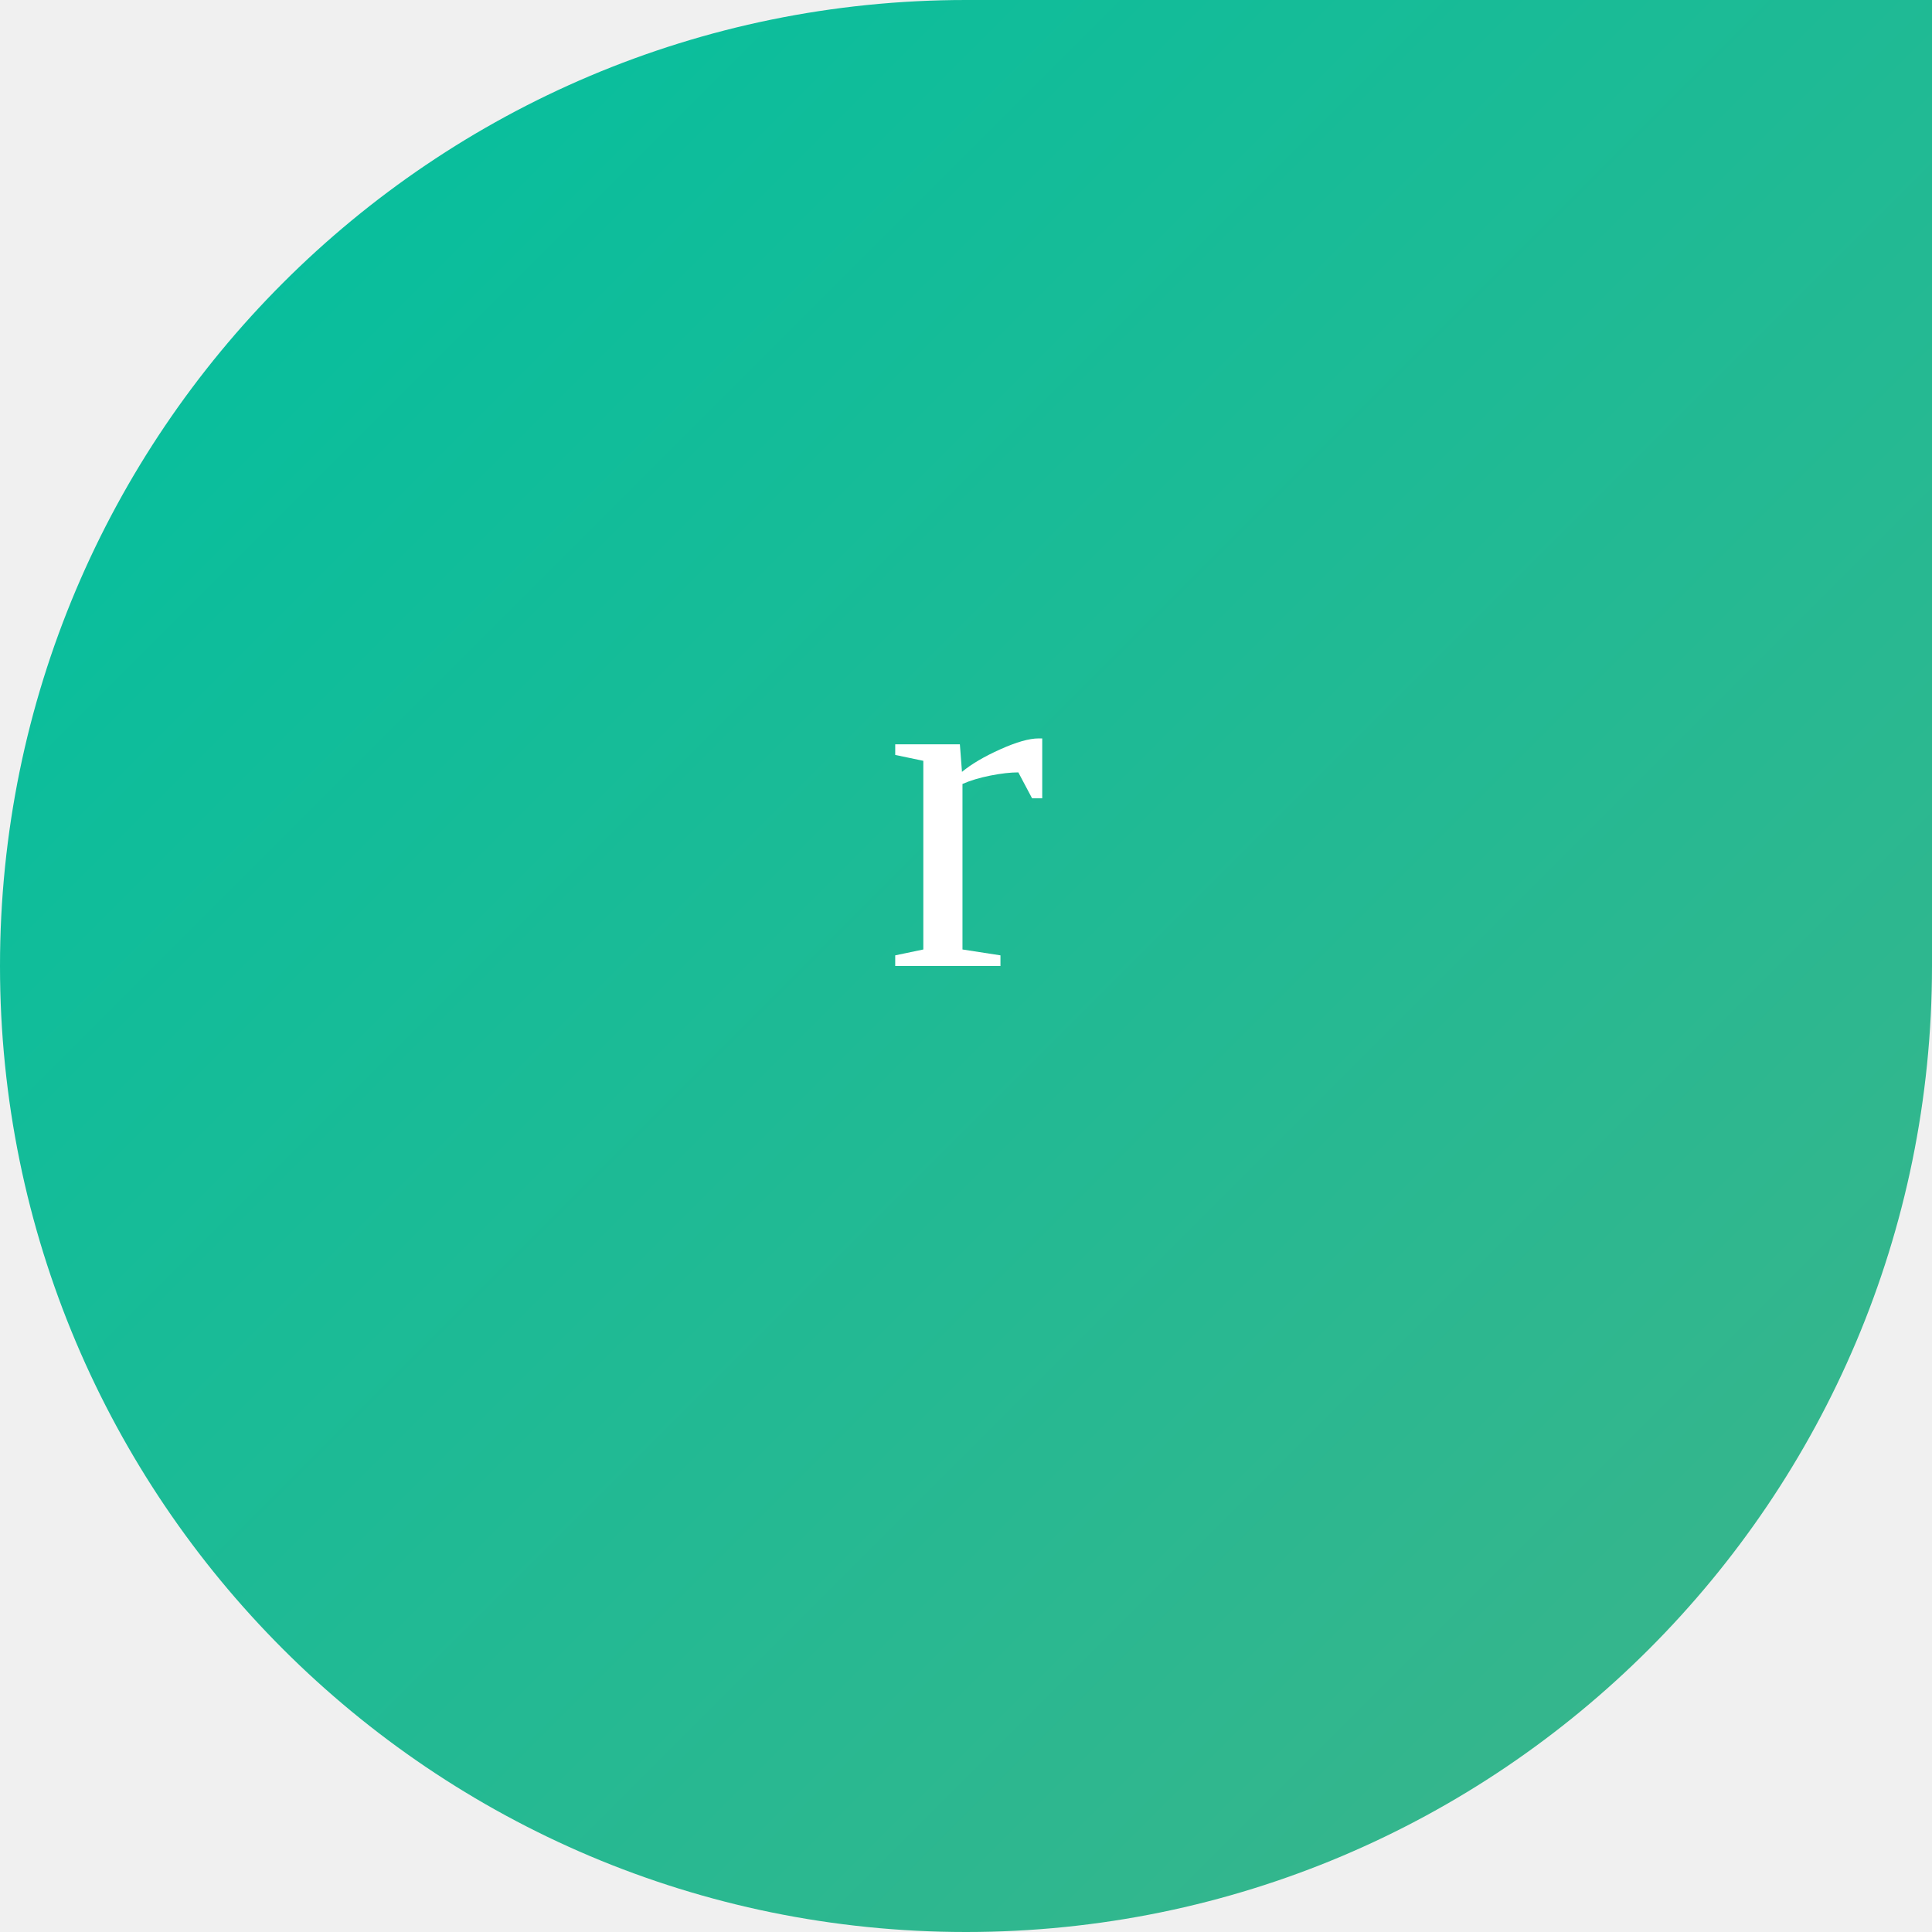
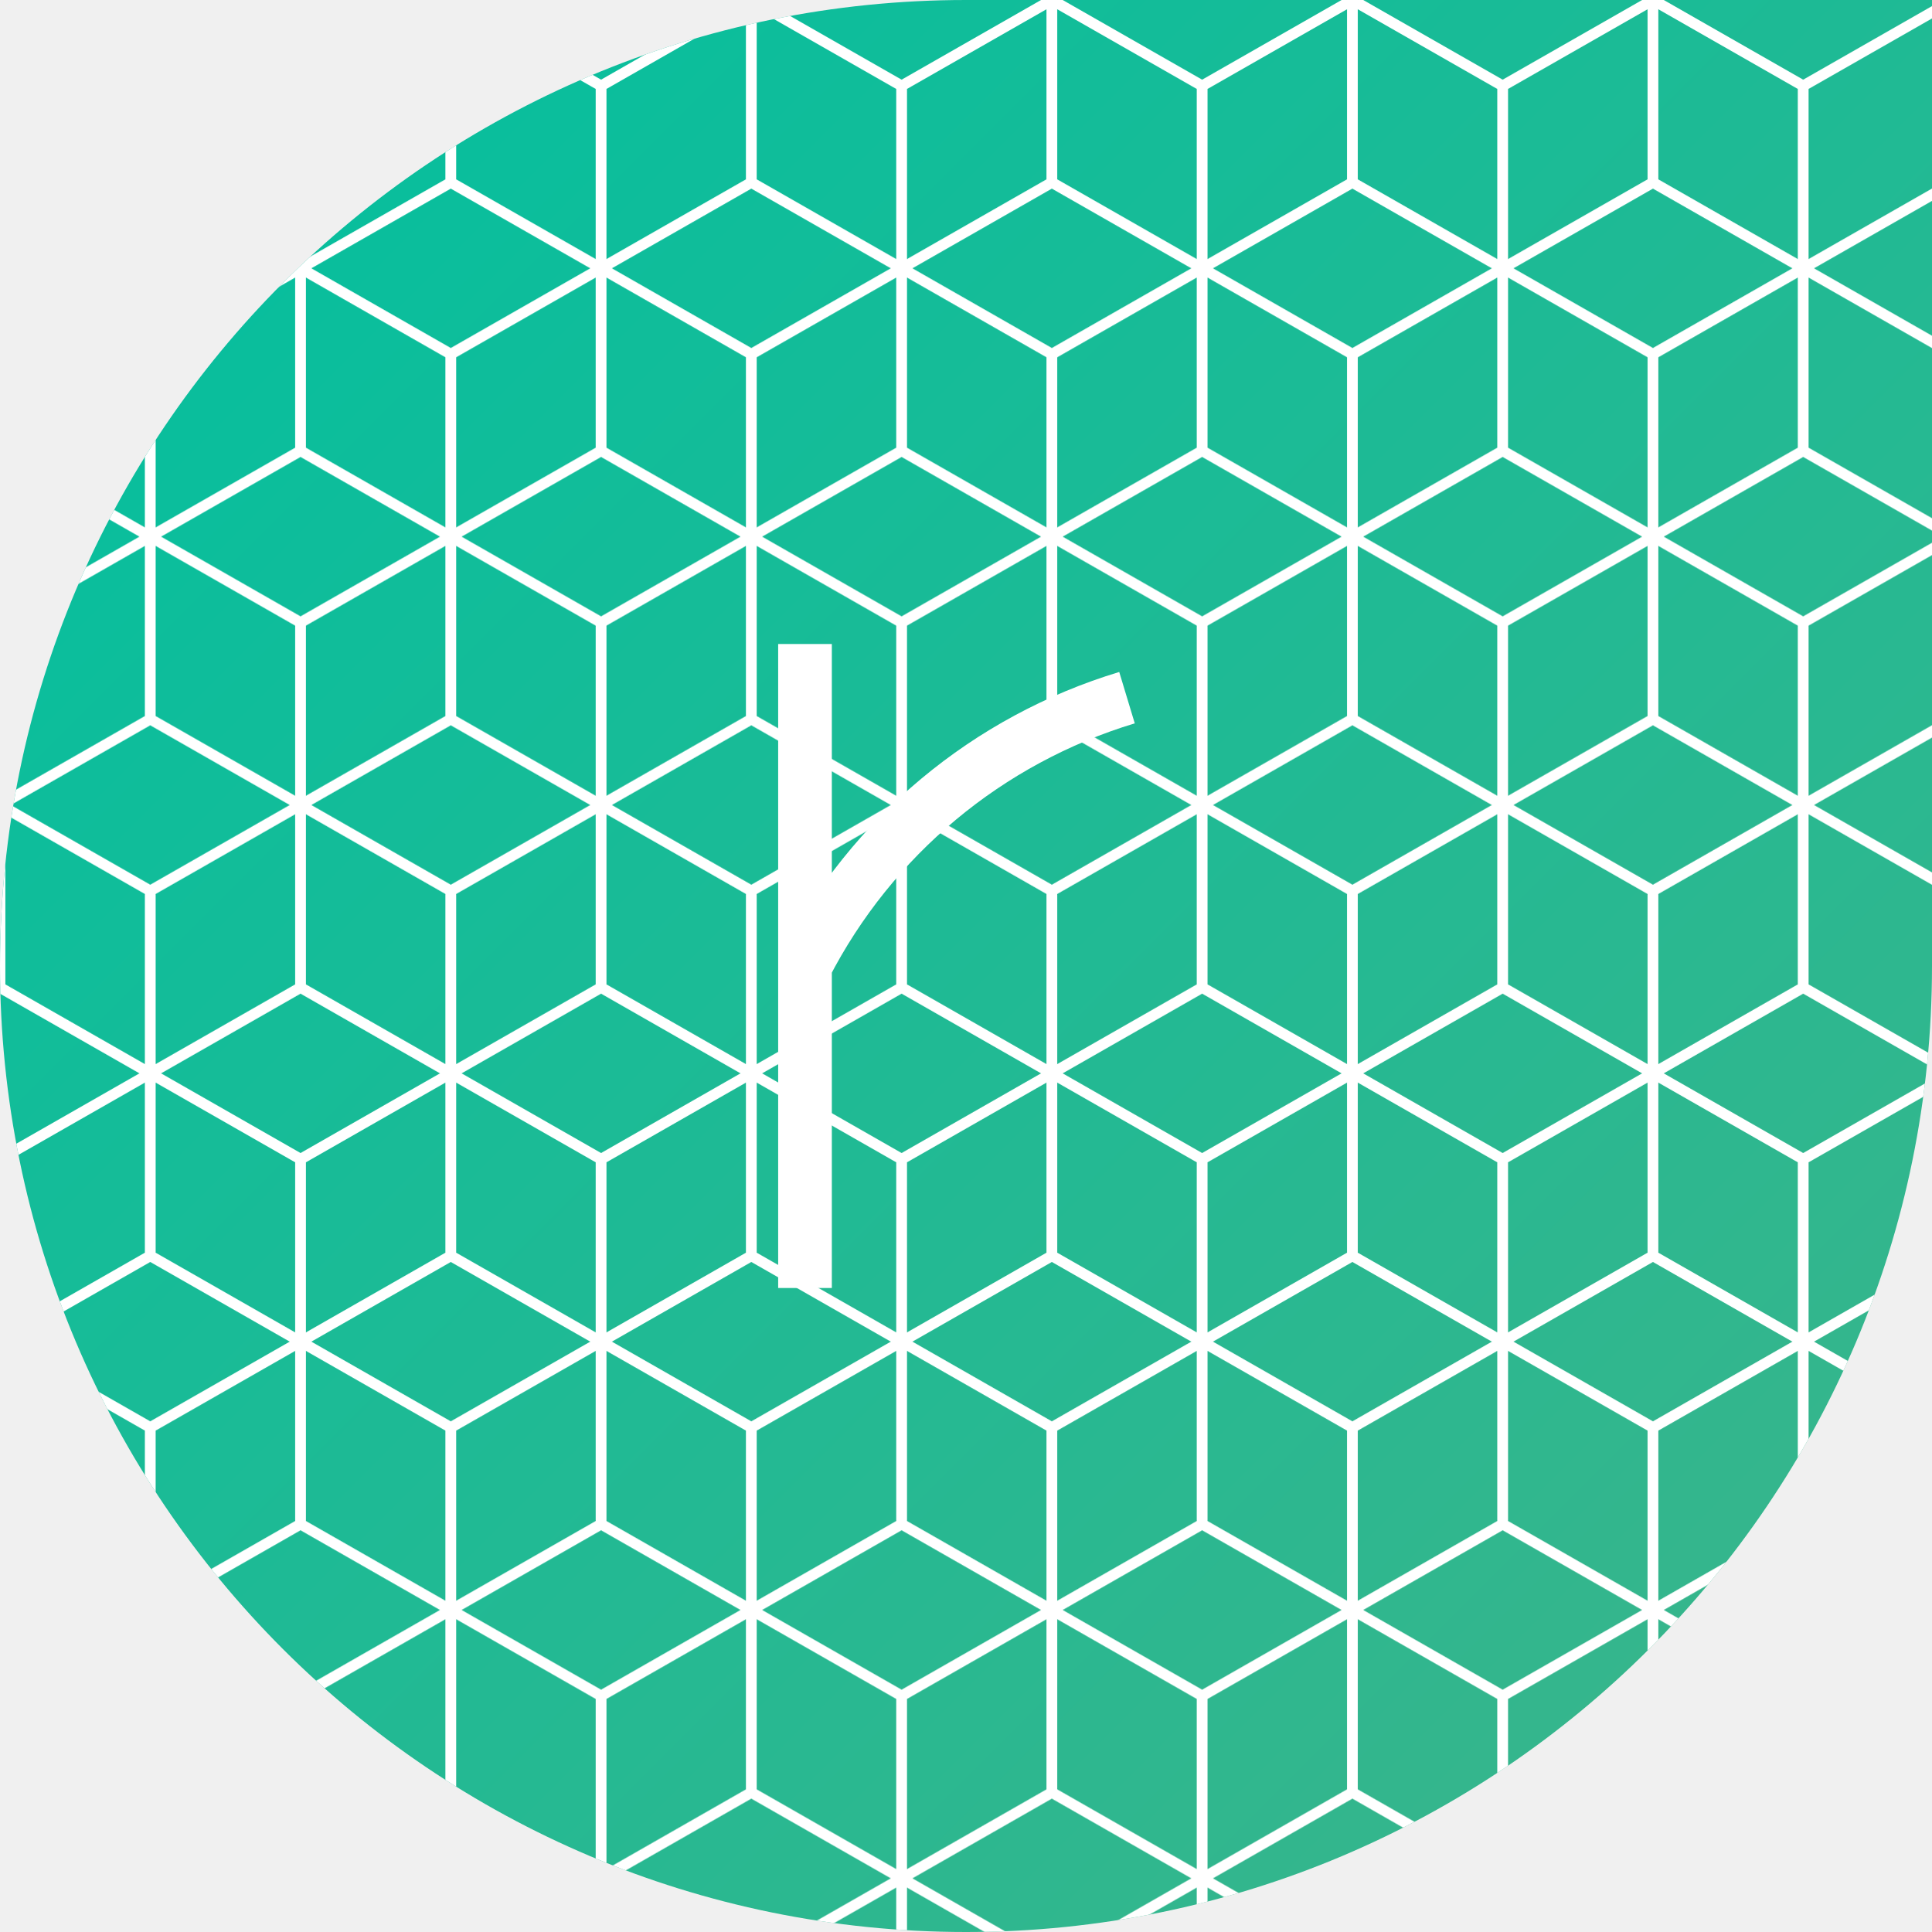
<svg xmlns="http://www.w3.org/2000/svg" width="360" height="360" viewBox="0 0 360 360" version="1.1">
  <defs>
    <linearGradient id="gradient" x1="0" x2="1" y1="0" y2="1">
      <stop offset="0%" stop-color="#00C0A0" />
      <stop offset="100%" stop-color="#3EB489" />
    </linearGradient>
+     <pattern id="pattern" x="0" y="0" width="56" height="100" patternUnits="userSpaceOnUse">
+       <path d="M28 66L0 50L0 16L28 0L56 16L56 50L28 66L28 100" fill="none" stroke="#fff" stroke-width="2" />
+       <path d="M28 0L28 34L0 50L0 84L28 100L56 84L56 50L28 34" fill="none" stroke="#fff" stroke-width="2" />
+     </pattern>
+     <mask id="mask">
+       <path d="M180,0 A180,180 0 1 0 360,180 L360,0 Z" fill="#fff" />
+     </mask>
  </defs>
-   <path d="M180,0 A180,180 0 1 0 360,180 L360,0 Z" fill="url(#gradient)" />
-   <text x="180" y="180" text-anchor="middle" alignment-baseline="middle" font-family="Exo 2" font-size="90" fill="white">
- 		r
- 	</text>
+   <rect x="0" y="0" width="360" height="360" mask="url(#mask)" fill="url(#gradient)" />
+   <rect x="0" y="0" width="360" height="360" mask="url(#mask)" fill="url(#pattern)" />
+   <path d="M 150,120 V 240 V 180 A 100,100 0 0 1 210,130" fill="transparent" stroke="#fff" stroke-width="10" />
</svg>
